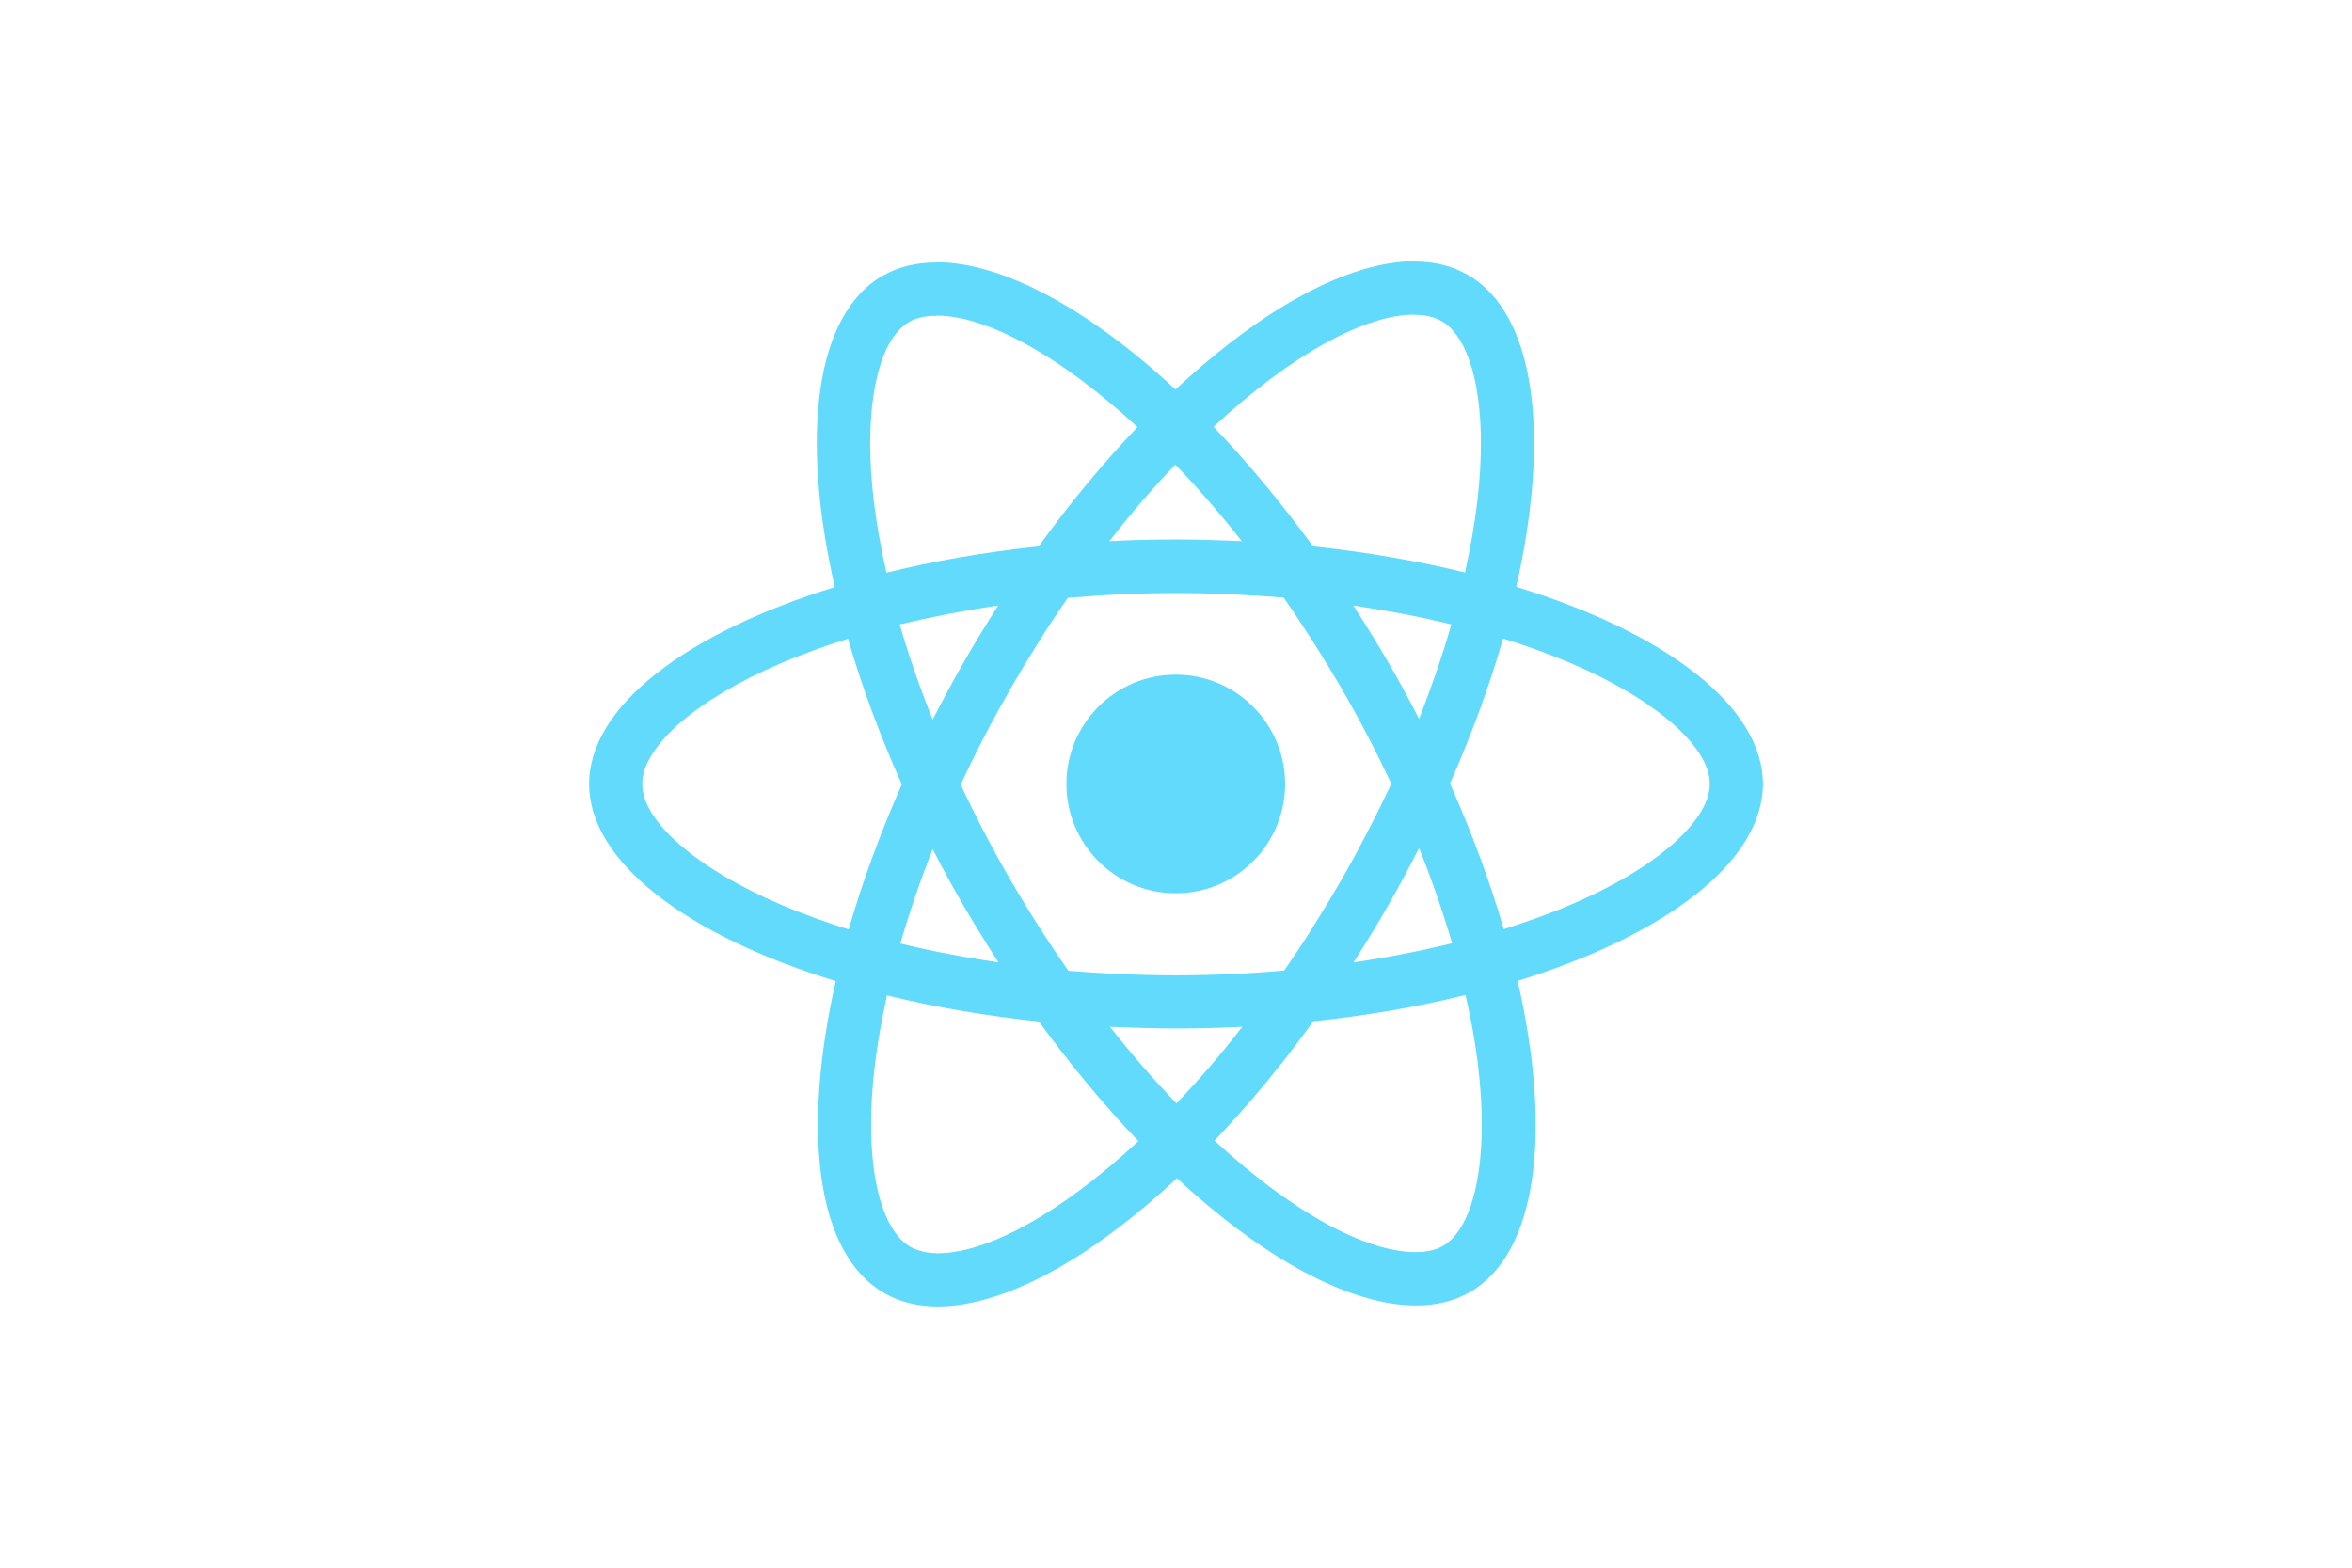
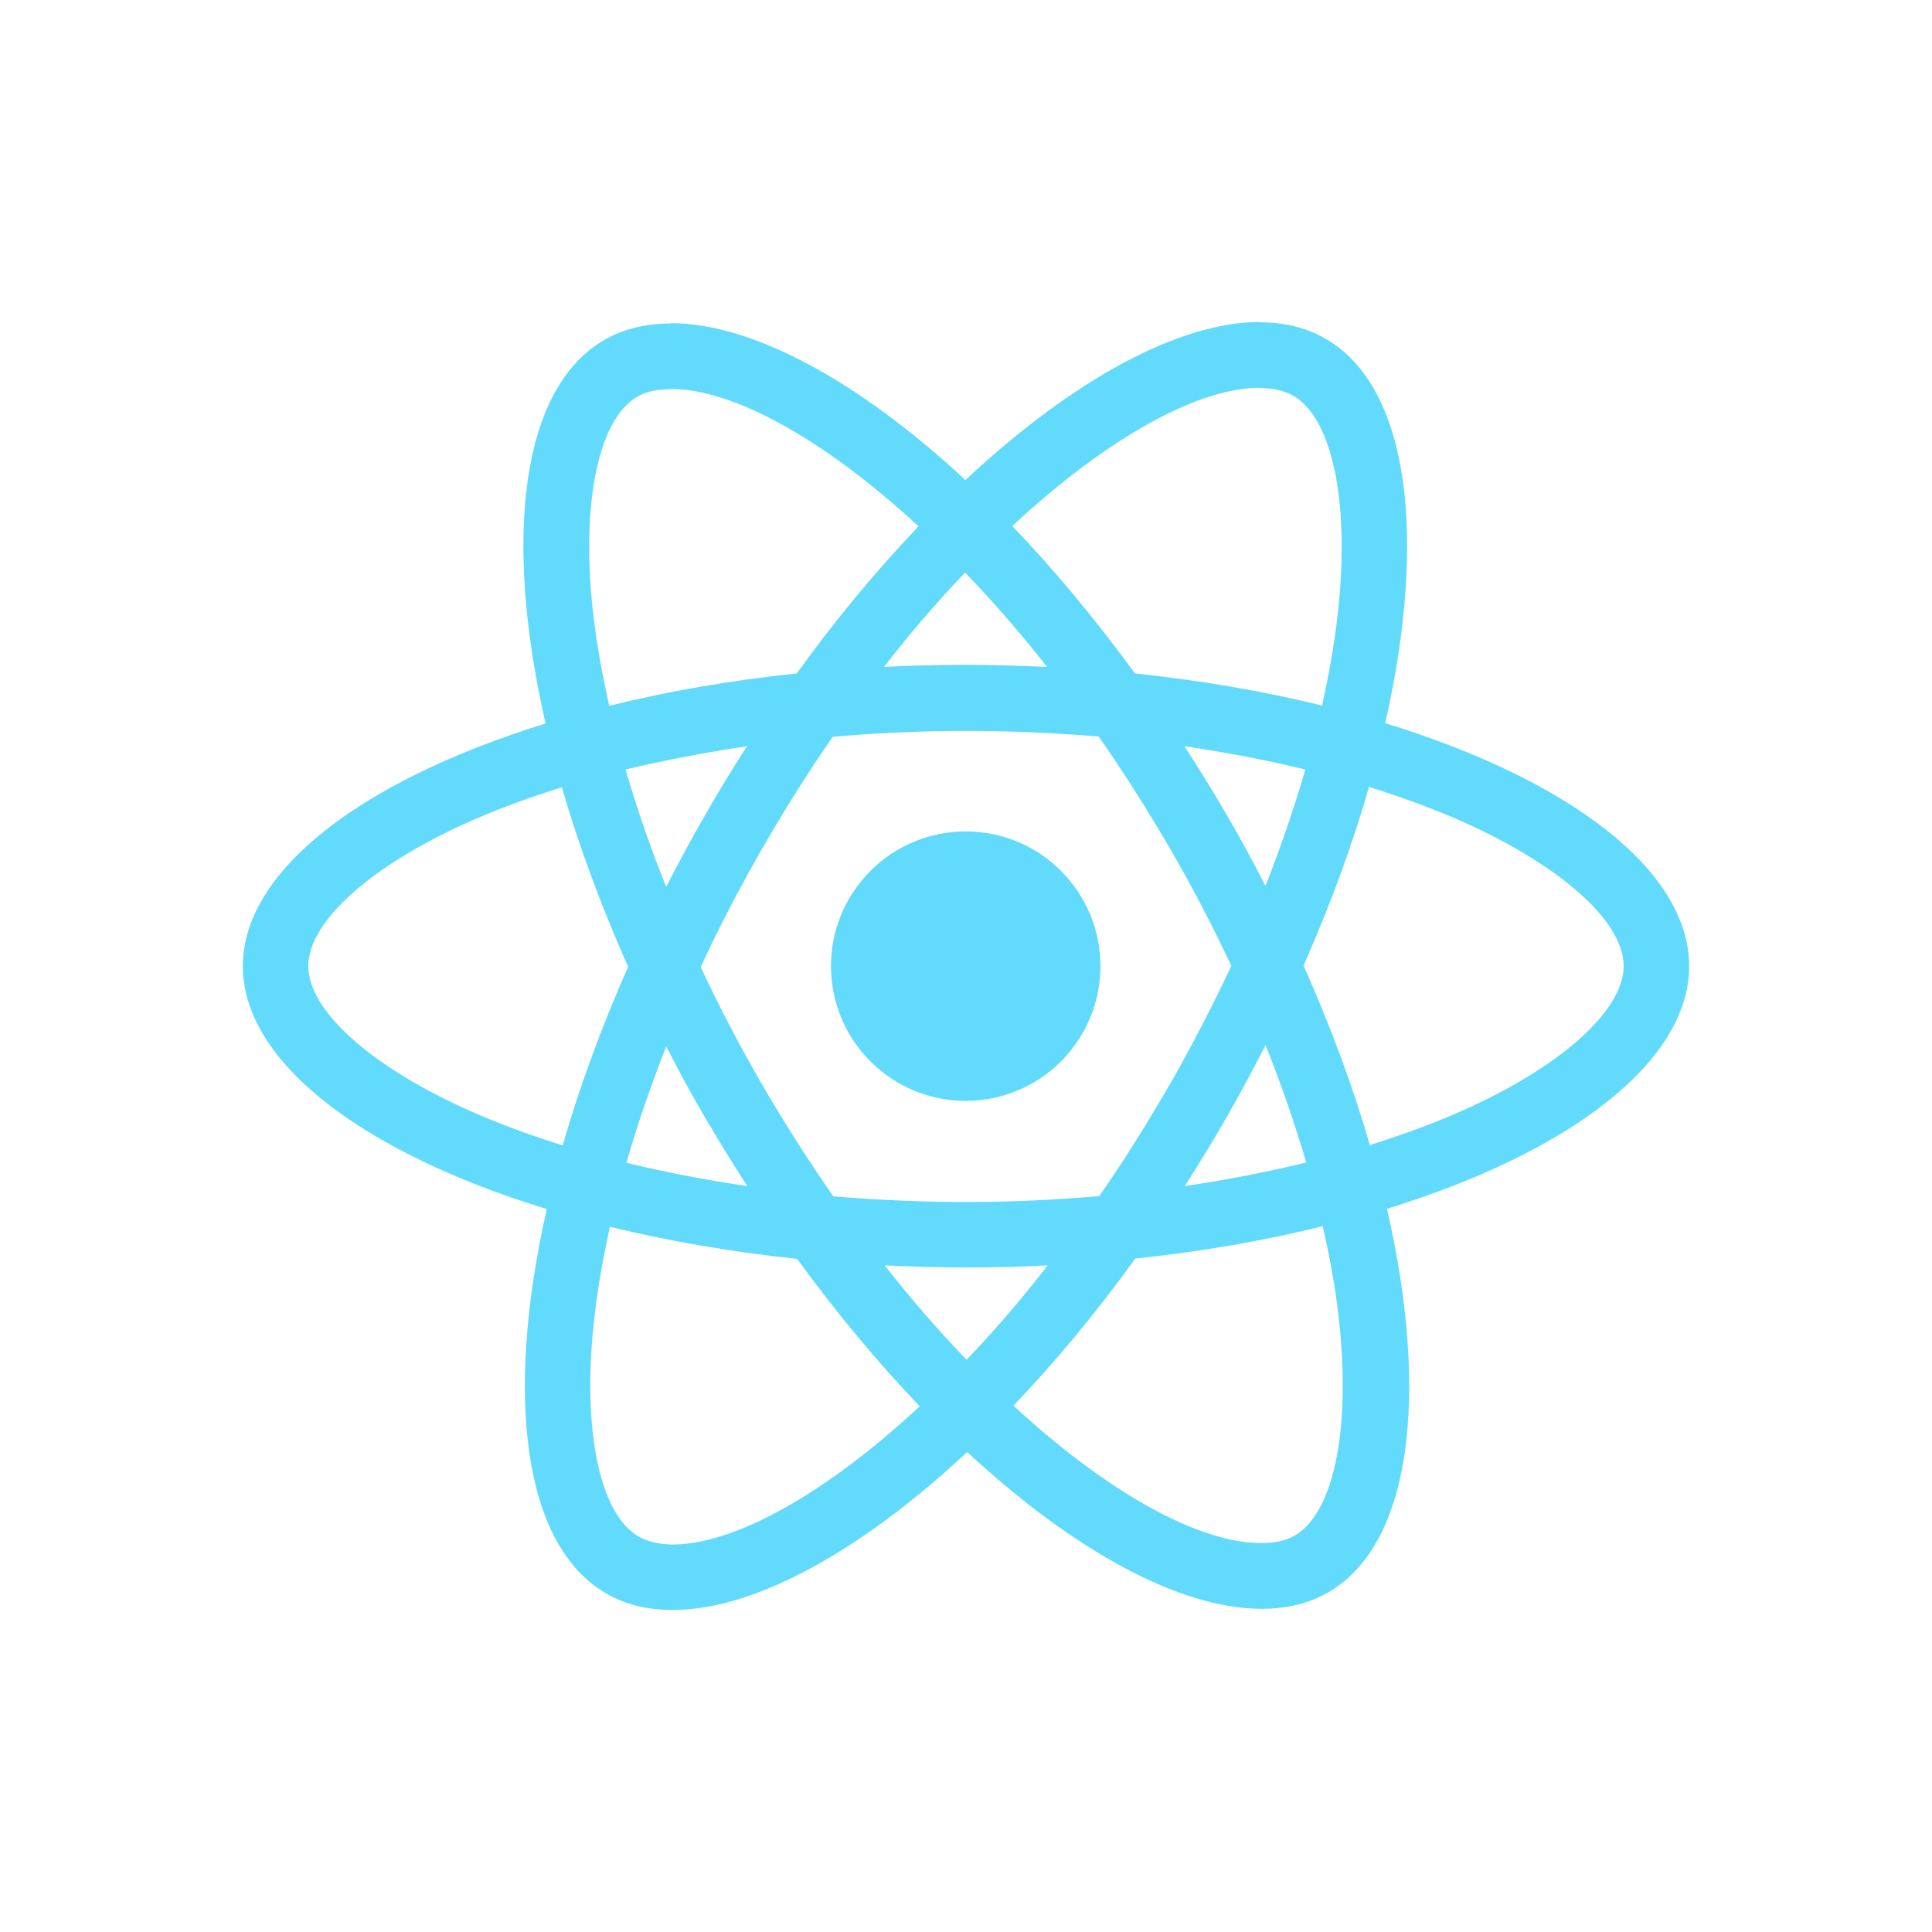
- <svg xmlns="http://www.w3.org/2000/svg" height="800" width="1200" viewBox="-73.59 -109.225 637.78 655.35">
+ <svg xmlns="http://www.w3.org/2000/svg" height="800" width="800" viewBox="-73.59 -109.225 637.78 655.35">
  <g transform="translate(-175.7 -78)" fill="#61DAFB">
    <path d="M666.3 296.5c0-32.5-40.7-63.3-103.1-82.4 14.4-63.6 8-114.2-20.2-130.4-6.5-3.8-14.1-5.6-22.4-5.6v22.3c4.6 0 8.3.9 11.4 2.6 13.6 7.8 19.5 37.5 14.9 75.7-1.1 9.4-2.9 19.3-5.1 29.4-19.6-4.8-41-8.5-63.5-10.9-13.5-18.5-27.5-35.3-41.6-50 32.6-30.3 63.2-46.9 84-46.9V78c-27.5 0-63.5 19.6-99.9 53.6-36.4-33.8-72.4-53.2-99.9-53.2v22.3c20.7 0 51.4 16.5 84 46.6-14 14.7-28 31.4-41.3 49.9-22.6 2.4-44 6.1-63.6 11-2.3-10-4-19.7-5.2-29-4.7-38.2 1.1-67.9 14.6-75.8 3-1.8 6.9-2.6 11.5-2.6V78.5c-8.4 0-16 1.8-22.6 5.6-28.1 16.2-34.4 66.7-19.9 130.1-62.2 19.2-102.7 49.9-102.7 82.3 0 32.5 40.7 63.3 103.1 82.4-14.4 63.6-8 114.2 20.2 130.4 6.5 3.8 14.1 5.6 22.5 5.6 27.5 0 63.5-19.6 99.9-53.6 36.4 33.8 72.4 53.2 99.9 53.2 8.4 0 16-1.8 22.6-5.6 28.1-16.2 34.4-66.7 19.9-130.1 62-19.1 102.5-49.9 102.5-82.3zm-130.2-66.7c-3.7 12.9-8.3 26.2-13.5 39.5-4.1-8-8.4-16-13.1-24-4.6-8-9.5-15.8-14.4-23.4 14.2 2.1 27.9 4.7 41 7.9zm-45.8 106.5c-7.8 13.5-15.8 26.3-24.1 38.2-14.9 1.3-30 2-45.2 2-15.1 0-30.2-.7-45-1.9-8.3-11.9-16.4-24.6-24.2-38-7.6-13.1-14.5-26.4-20.8-39.8 6.2-13.4 13.2-26.8 20.7-39.9 7.8-13.5 15.8-26.3 24.1-38.2 14.9-1.3 30-2 45.2-2 15.1 0 30.2.7 45 1.9 8.3 11.9 16.4 24.6 24.2 38 7.6 13.1 14.5 26.4 20.8 39.8-6.3 13.4-13.2 26.8-20.7 39.9zm32.3-13c5.4 13.4 10 26.8 13.8 39.8-13.1 3.2-26.9 5.9-41.2 8 4.9-7.7 9.8-15.6 14.4-23.7 4.6-8 8.9-16.1 13-24.1zM421.2 430c-9.3-9.6-18.6-20.3-27.8-32 9 .4 18.2.7 27.5.7 9.4 0 18.7-.2 27.8-.7-9 11.7-18.3 22.4-27.5 32zm-74.4-58.9c-14.2-2.1-27.9-4.7-41-7.9 3.7-12.9 8.3-26.2 13.5-39.5 4.1 8 8.4 16 13.1 24 4.7 8 9.5 15.8 14.4 23.4zM420.7 163c9.3 9.6 18.6 20.3 27.8 32-9-.4-18.2-.7-27.5-.7-9.4 0-18.7.2-27.8.7 9-11.7 18.3-22.4 27.5-32zm-74 58.9c-4.9 7.7-9.8 15.6-14.4 23.7-4.6 8-8.9 16-13 24-5.4-13.4-10-26.8-13.8-39.8 13.1-3.1 26.9-5.8 41.2-7.9zm-90.5 125.2c-35.4-15.1-58.3-34.9-58.3-50.6 0-15.7 22.9-35.6 58.3-50.6 8.6-3.7 18-7 27.7-10.1 5.7 19.6 13.2 40 22.5 60.9-9.2 20.8-16.6 41.1-22.2 60.6-9.9-3.1-19.3-6.5-28-10.2zM310 490c-13.6-7.8-19.5-37.5-14.9-75.7 1.1-9.4 2.9-19.3 5.1-29.4 19.6 4.8 41 8.5 63.5 10.9 13.5 18.5 27.5 35.3 41.6 50-32.6 30.3-63.2 46.9-84 46.9-4.5-.1-8.3-1-11.3-2.7zm237.2-76.2c4.7 38.2-1.1 67.9-14.6 75.8-3 1.8-6.9 2.6-11.5 2.6-20.7 0-51.4-16.5-84-46.6 14-14.7 28-31.4 41.3-49.9 22.6-2.4 44-6.1 63.6-11 2.3 10.1 4.1 19.8 5.2 29.1zm38.5-66.7c-8.6 3.7-18 7-27.7 10.1-5.7-19.6-13.2-40-22.5-60.9 9.2-20.8 16.6-41.1 22.2-60.6 9.9 3.1 19.3 6.5 28.1 10.2 35.4 15.1 58.3 34.9 58.3 50.6-.1 15.7-23 35.6-58.4 50.6z" />
    <circle r="45.7" cy="296.5" cx="420.9" />
  </g>
</svg>
